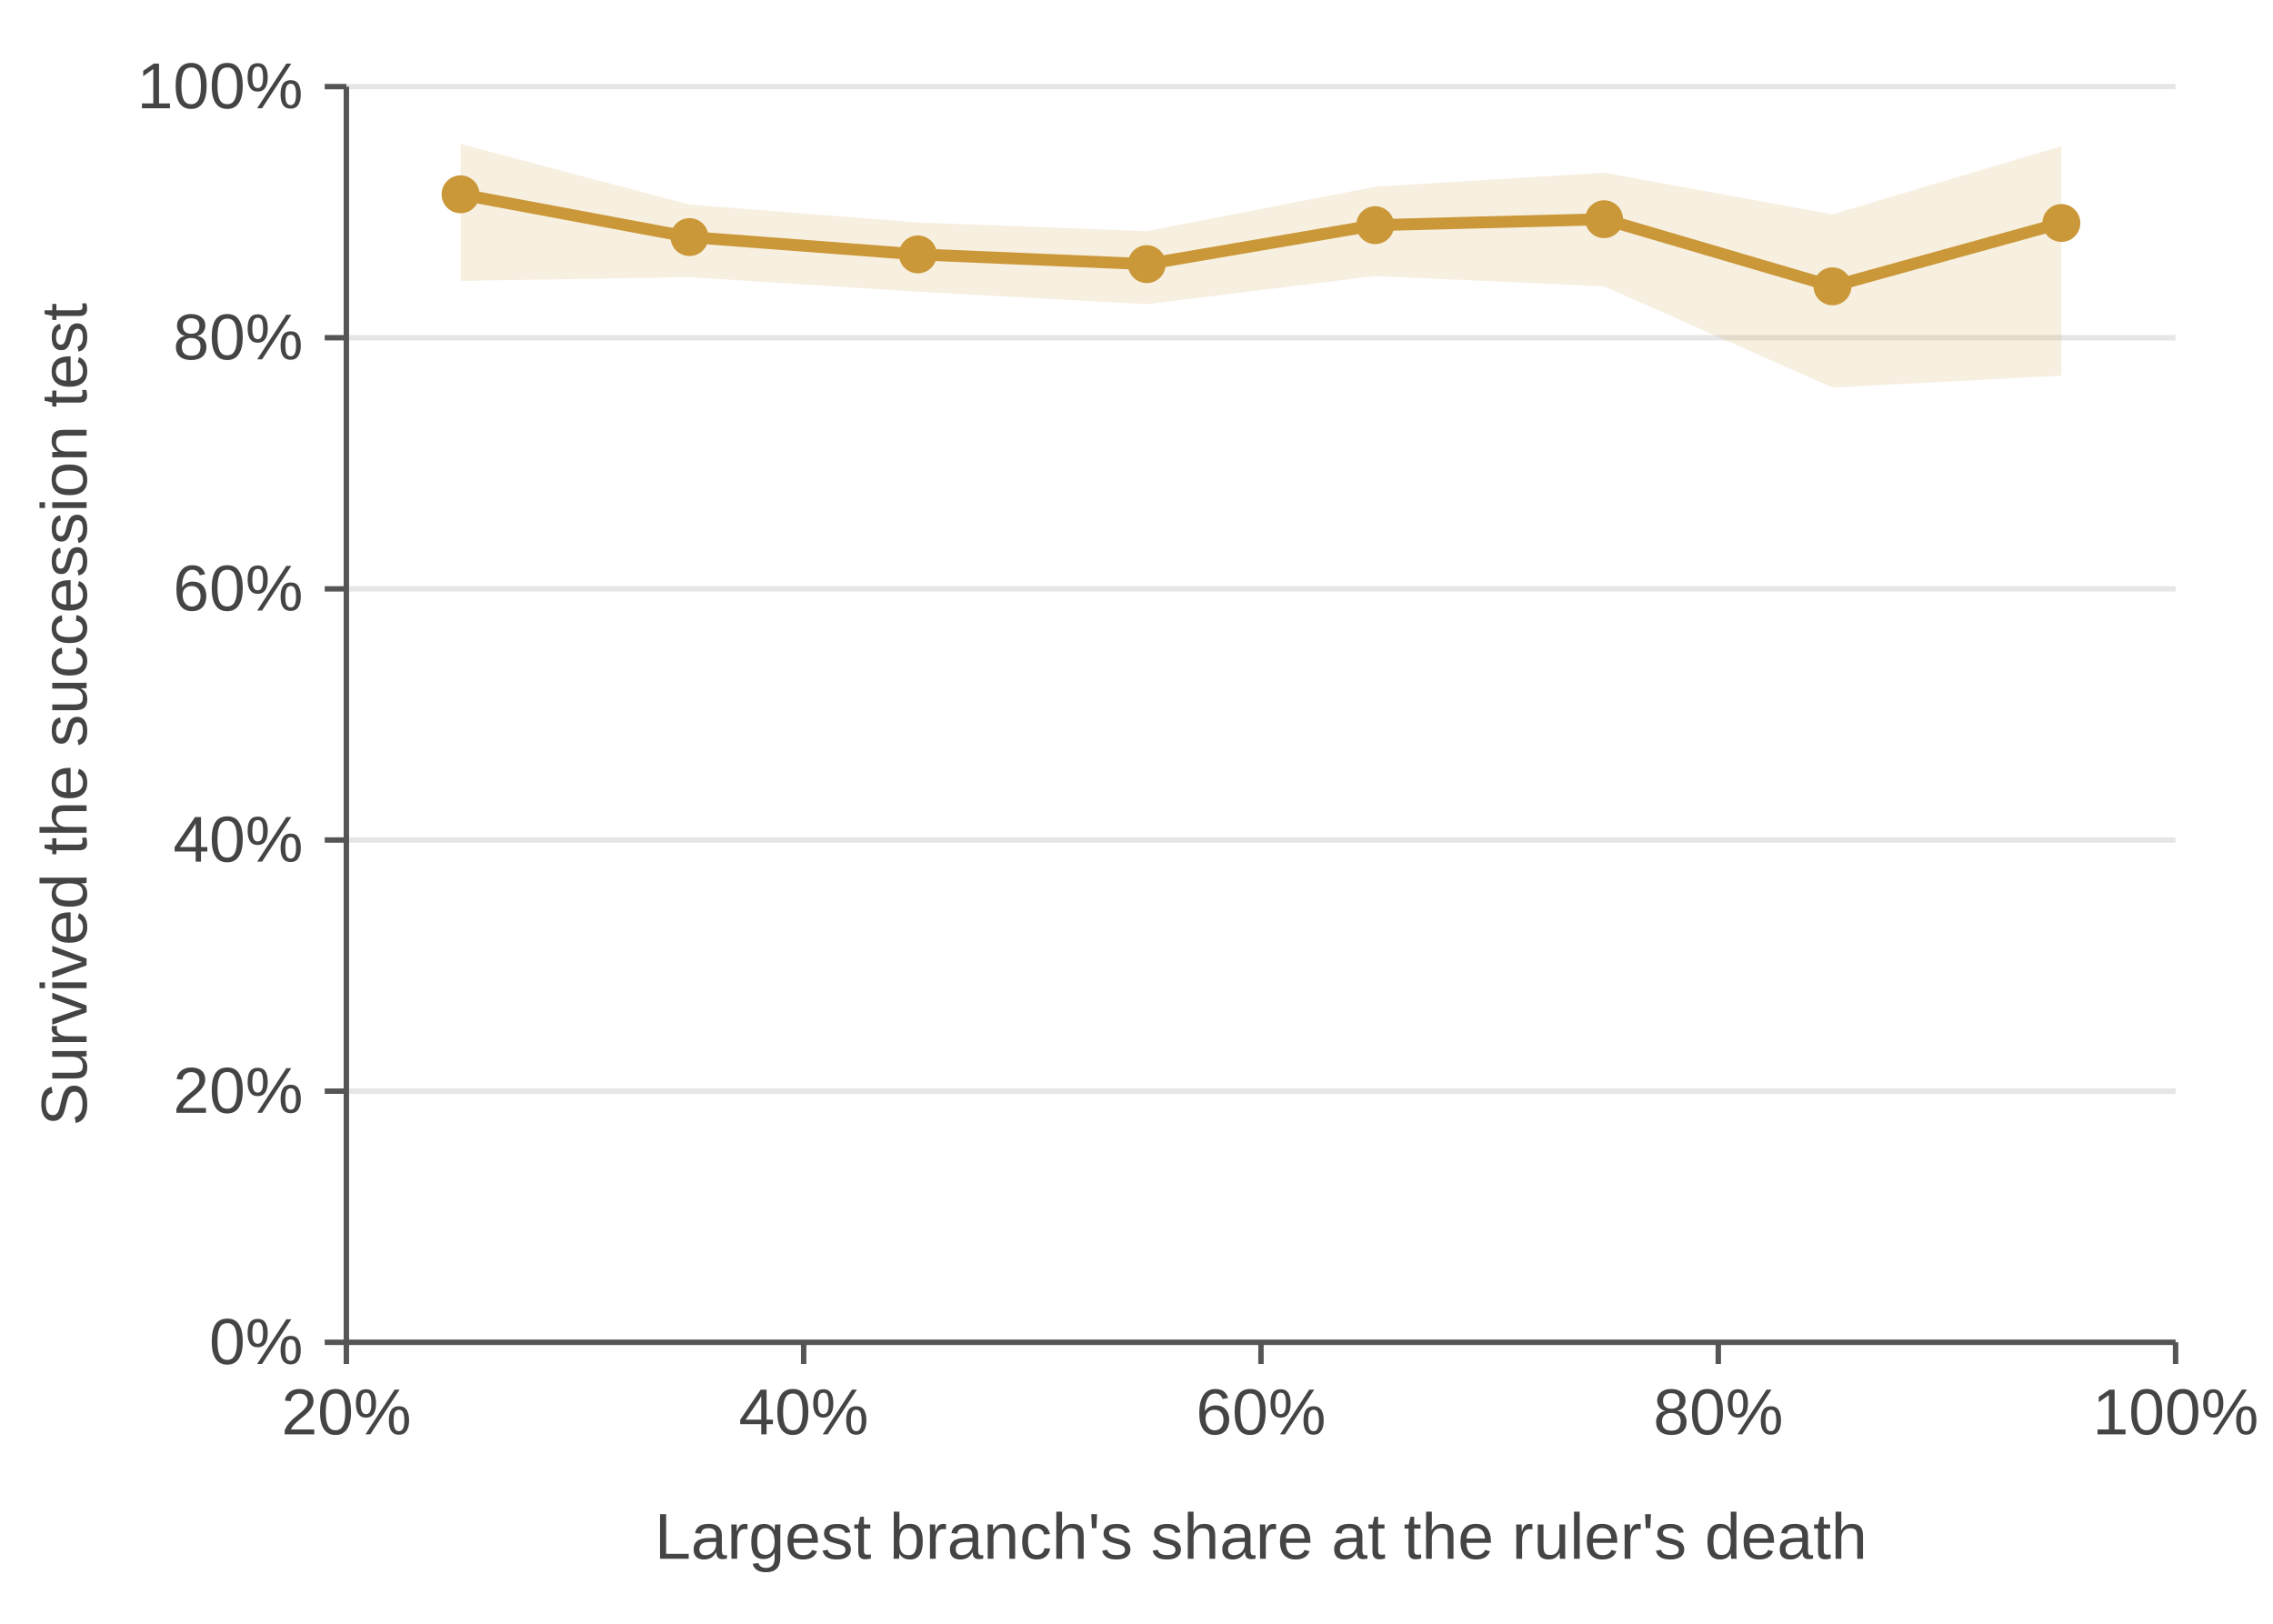
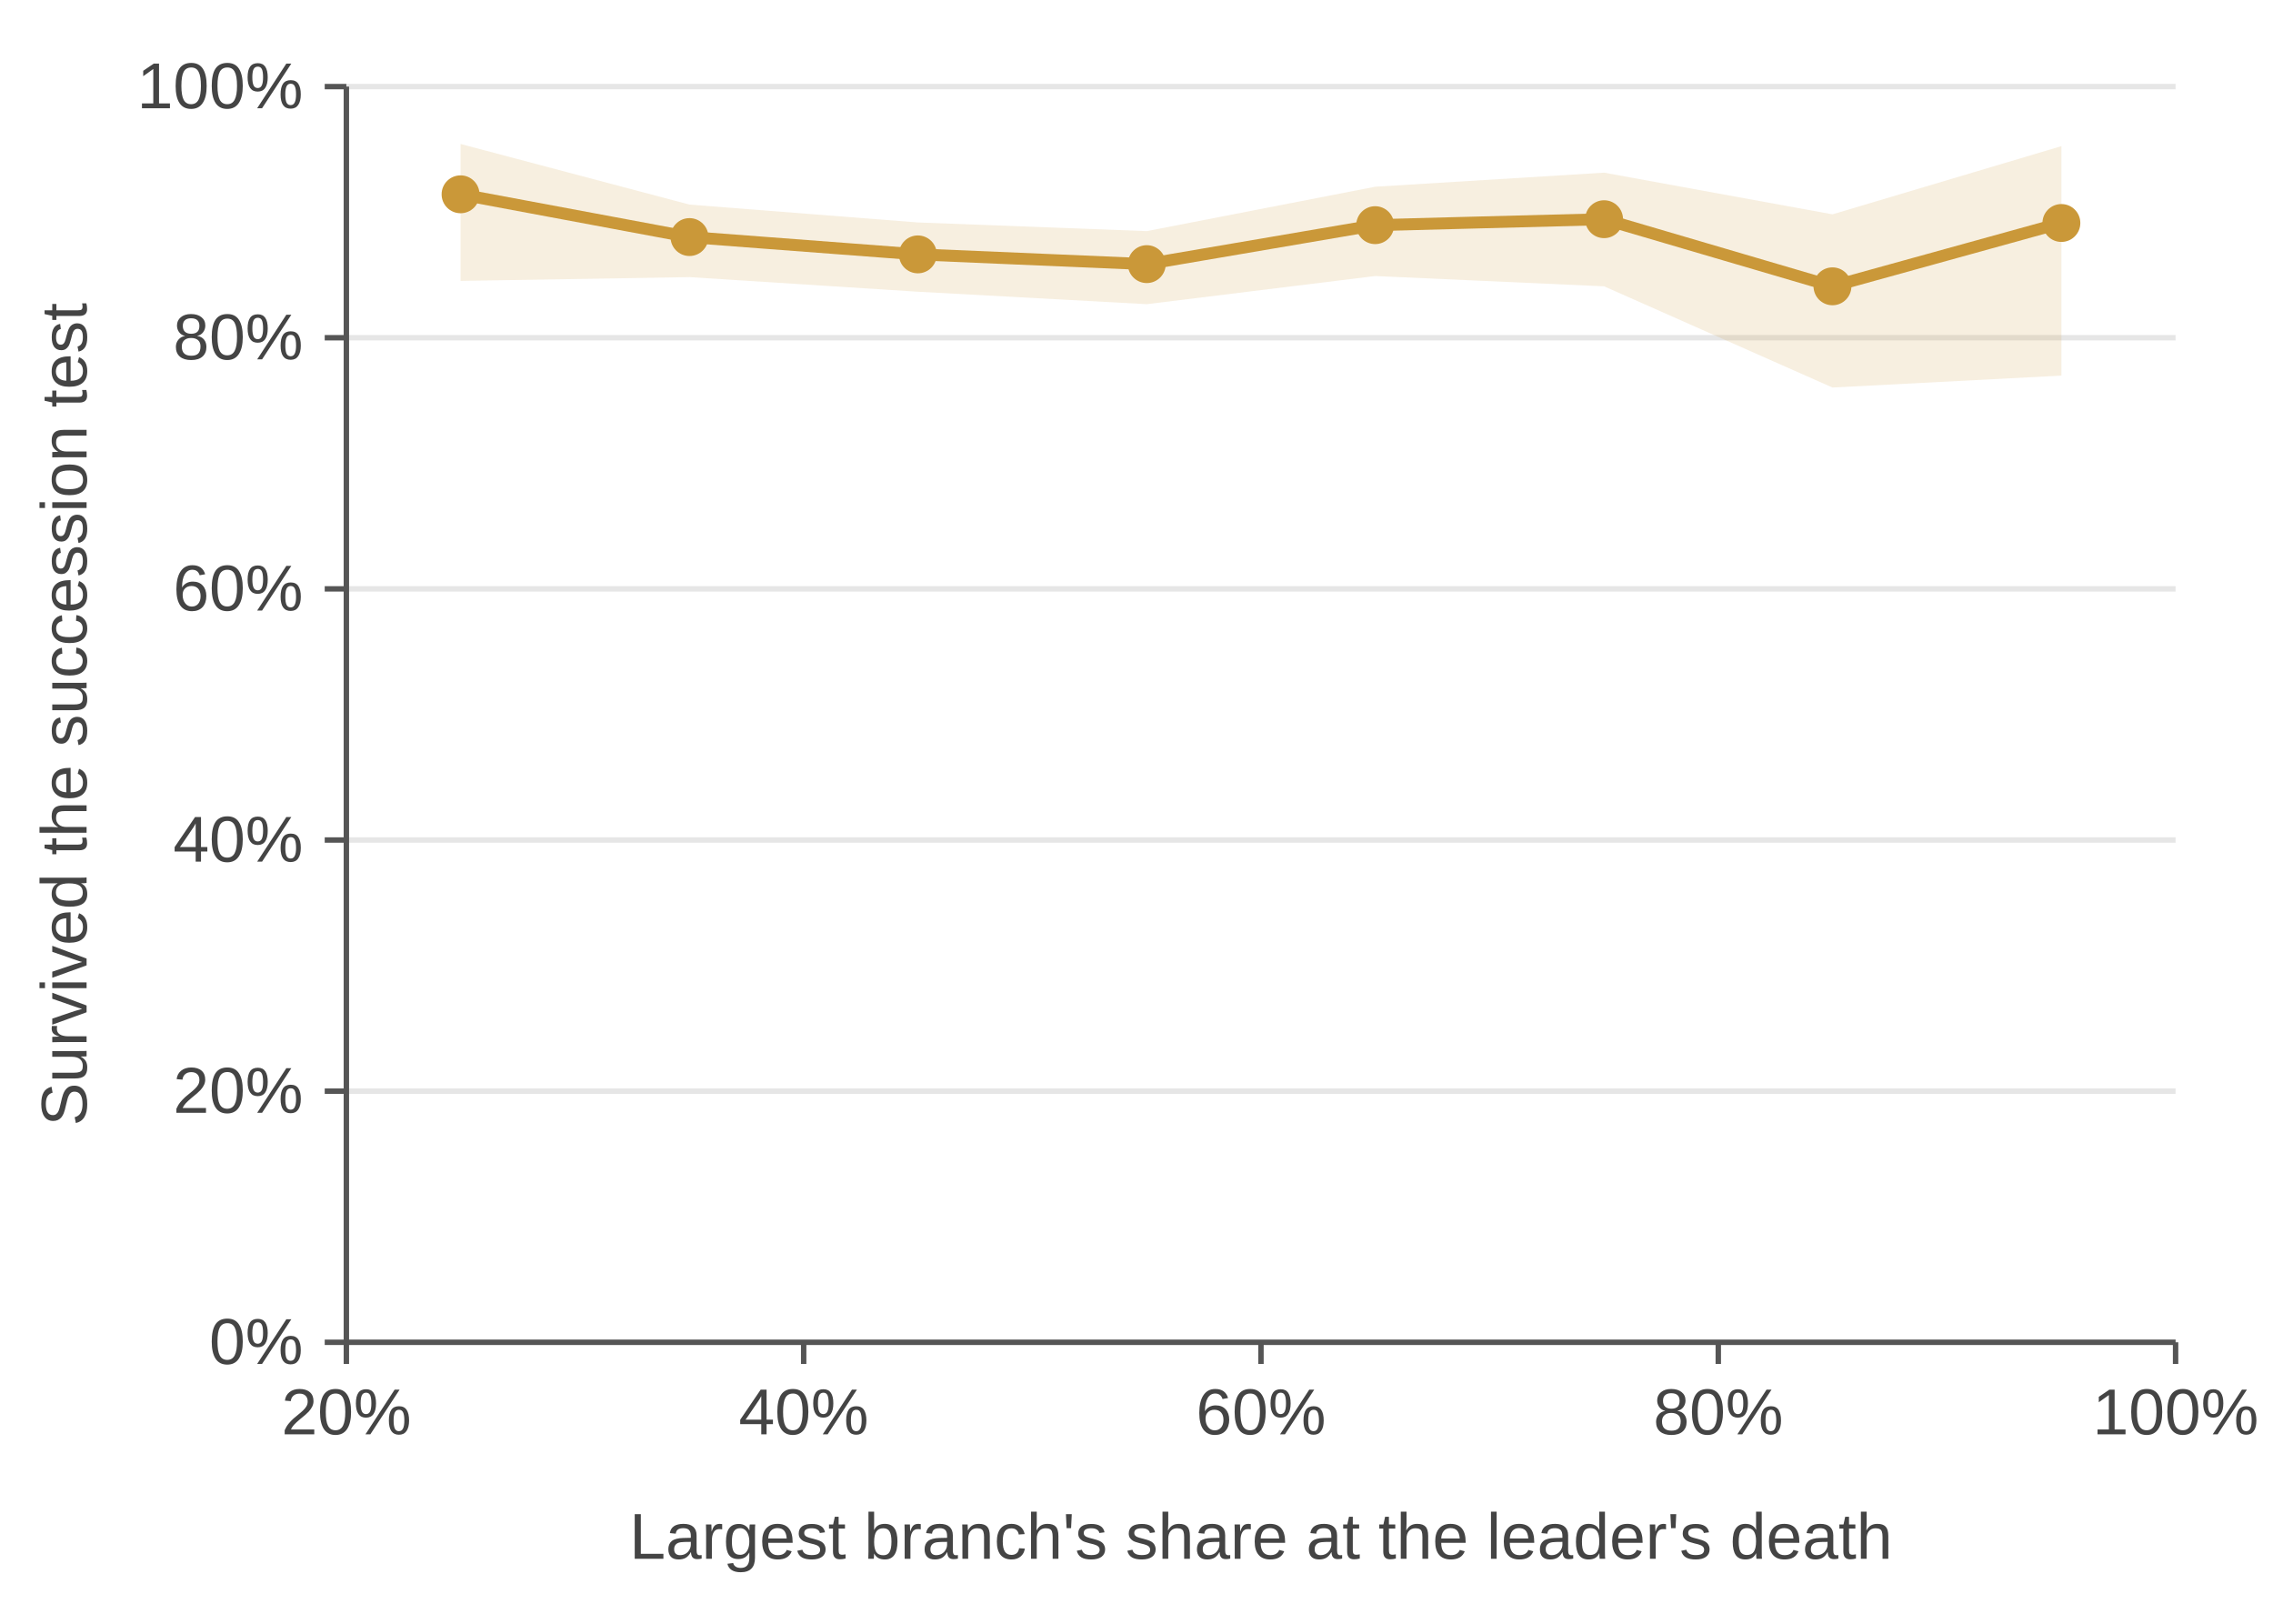
<svg xmlns="http://www.w3.org/2000/svg" viewBox="0 0 420 300" width="420" height="300" font-family="'IBM Plex Sans', 'Helvetica Neue', Arial, sans-serif" font-size="12" fill="#444444">
  <line x1="64" x2="402" y1="248.0" y2="248.0" stroke="#E6E6E6" stroke-width="1" />
  <line x1="64" x2="402" y1="201.6" y2="201.6" stroke="#E6E6E6" stroke-width="1" />
  <line x1="64" x2="402" y1="155.2" y2="155.2" stroke="#E6E6E6" stroke-width="1" />
  <line x1="64" x2="402" y1="108.8" y2="108.8" stroke="#E6E6E6" stroke-width="1" />
  <line x1="64" x2="402" y1="62.4" y2="62.4" stroke="#E6E6E6" stroke-width="1" />
  <line x1="64" x2="402" y1="16.0" y2="16.0" stroke="#E6E6E6" stroke-width="1" />
  <polygon points="85.1,26.6 127.4,37.8 169.6,41.1 211.9,42.7 254.1,34.5 296.4,31.9 338.6,39.6 380.9,27.0 380.9,69.4 338.6,71.6 296.4,52.9 254.1,51.0 211.9,56.2 169.6,53.9 127.4,51.2 85.1,51.9" fill="#CA9839" fill-opacity="0.16" stroke="none" />
  <path d="M85.1,35.9L127.4,43.8L169.6,47.0L211.9,48.8L254.1,41.6L296.4,40.5L338.6,52.9L380.9,41.2" fill="none" stroke="#CA9839" stroke-width="2.2" stroke-linejoin="round" stroke-opacity="1" />
  <circle cx="85.1" cy="35.9" r="3.5" fill="#CA9839" fill-opacity="1" />
  <circle cx="127.4" cy="43.8" r="3.5" fill="#CA9839" fill-opacity="1" />
  <circle cx="169.6" cy="47.0" r="3.5" fill="#CA9839" fill-opacity="1" />
  <circle cx="211.9" cy="48.8" r="3.5" fill="#CA9839" fill-opacity="1" />
  <circle cx="254.1" cy="41.6" r="3.5" fill="#CA9839" fill-opacity="1" />
  <circle cx="296.4" cy="40.5" r="3.5" fill="#CA9839" fill-opacity="1" />
  <circle cx="338.6" cy="52.9" r="3.5" fill="#CA9839" fill-opacity="1" />
  <circle cx="380.9" cy="41.2" r="3.5" fill="#CA9839" fill-opacity="1" />
  <line x1="64" x2="402" y1="248" y2="248" stroke="#555555" stroke-width="1" />
  <line x1="64" x2="64" y1="16" y2="248" stroke="#555555" stroke-width="1" />
  <line x1="64.0" x2="64.0" y1="248" y2="252" stroke="#555555" />
  <text x="64.0" y="265" text-anchor="middle">20%</text>
  <line x1="148.5" x2="148.5" y1="248" y2="252" stroke="#555555" />
  <text x="148.5" y="265" text-anchor="middle">40%</text>
  <line x1="233.0" x2="233.0" y1="248" y2="252" stroke="#555555" />
  <text x="233.0" y="265" text-anchor="middle">60%</text>
  <line x1="317.5" x2="317.5" y1="248" y2="252" stroke="#555555" />
  <text x="317.5" y="265" text-anchor="middle">80%</text>
  <line x1="402.0" x2="402.0" y1="248" y2="252" stroke="#555555" />
  <text x="402.0" y="265" text-anchor="middle">100%</text>
  <line x1="60" x2="64" y1="248.0" y2="248.0" stroke="#555555" />
  <text x="56" y="252.0" text-anchor="end">0%</text>
  <line x1="60" x2="64" y1="201.6" y2="201.6" stroke="#555555" />
  <text x="56" y="205.6" text-anchor="end">20%</text>
  <line x1="60" x2="64" y1="155.2" y2="155.2" stroke="#555555" />
  <text x="56" y="159.2" text-anchor="end">40%</text>
  <line x1="60" x2="64" y1="108.8" y2="108.8" stroke="#555555" />
  <text x="56" y="112.8" text-anchor="end">60%</text>
  <line x1="60" x2="64" y1="62.4" y2="62.4" stroke="#555555" />
  <text x="56" y="66.4" text-anchor="end">80%</text>
  <line x1="60" x2="64" y1="16.0" y2="16.0" stroke="#555555" />
  <text x="56" y="20.0" text-anchor="end">100%</text>
-   <text x="233" y="288" text-anchor="middle" fill="#444444">Largest branch's share at the ruler's death</text>
+   <text x="233" y="288" text-anchor="middle" fill="#444444">Largest branch's share at the leader's death</text>
  <text transform="translate(16 132) rotate(-90)" text-anchor="middle" fill="#444444">Survived the succession test</text>
</svg>
